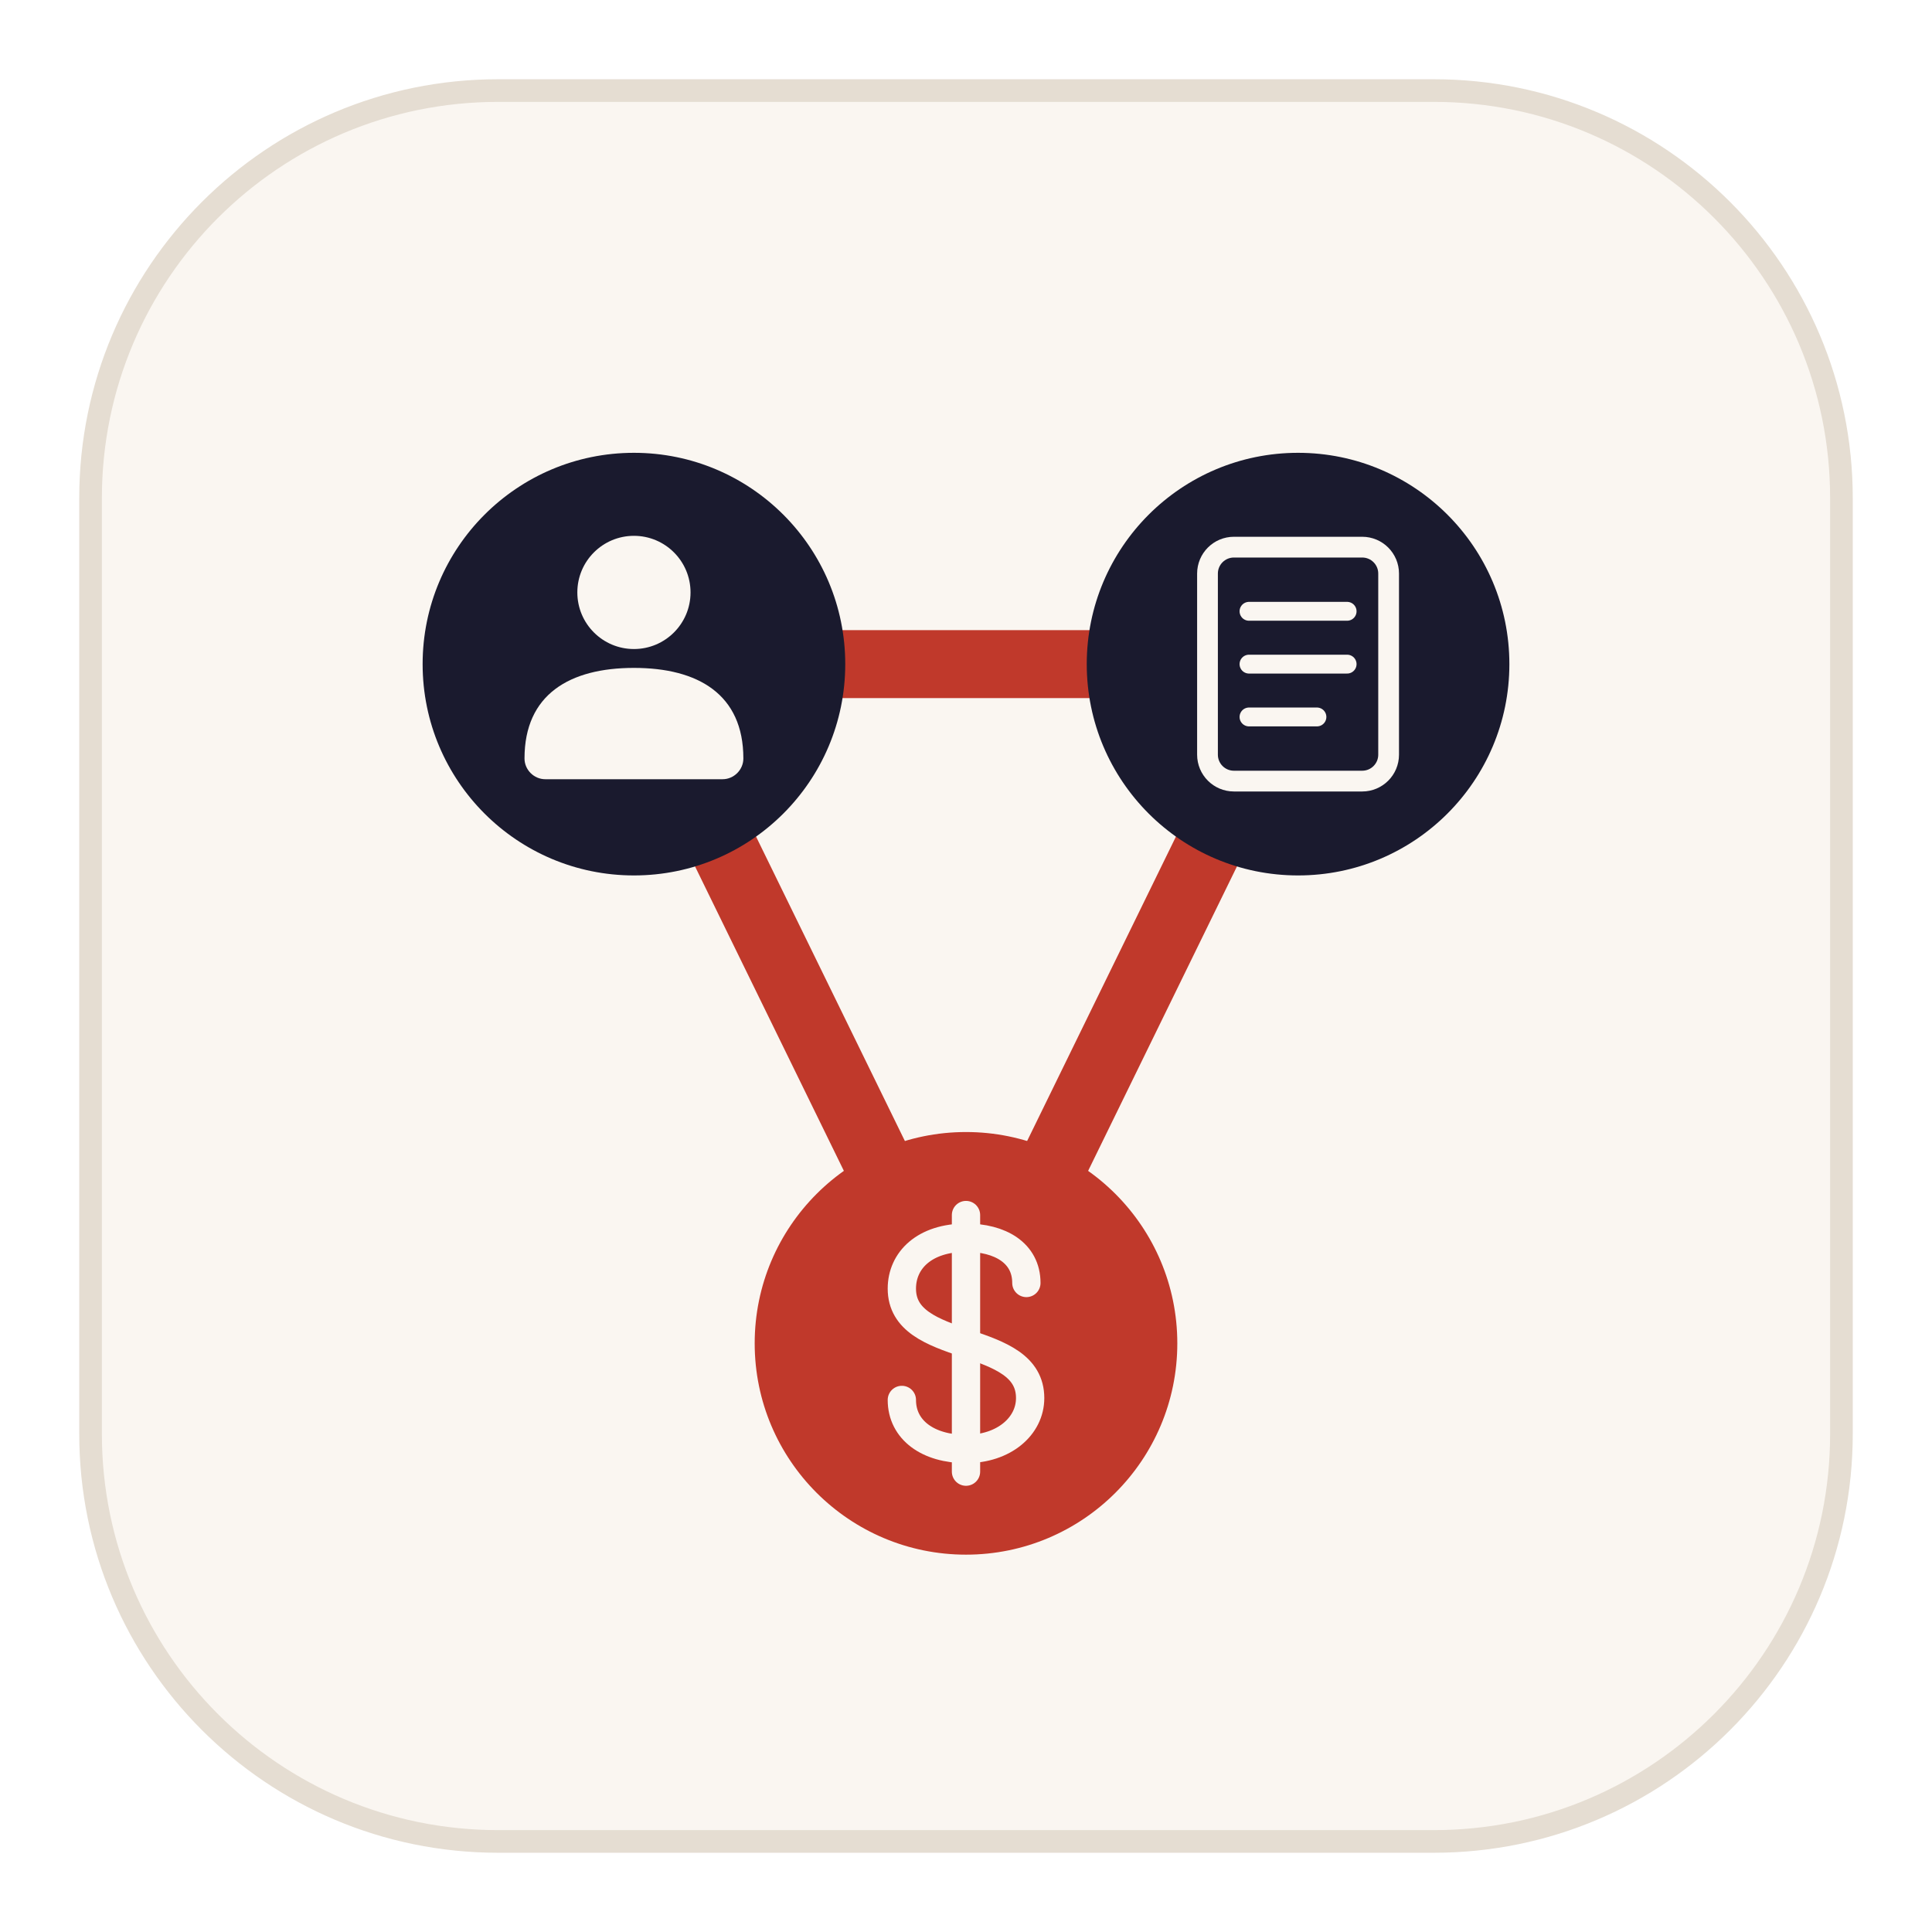
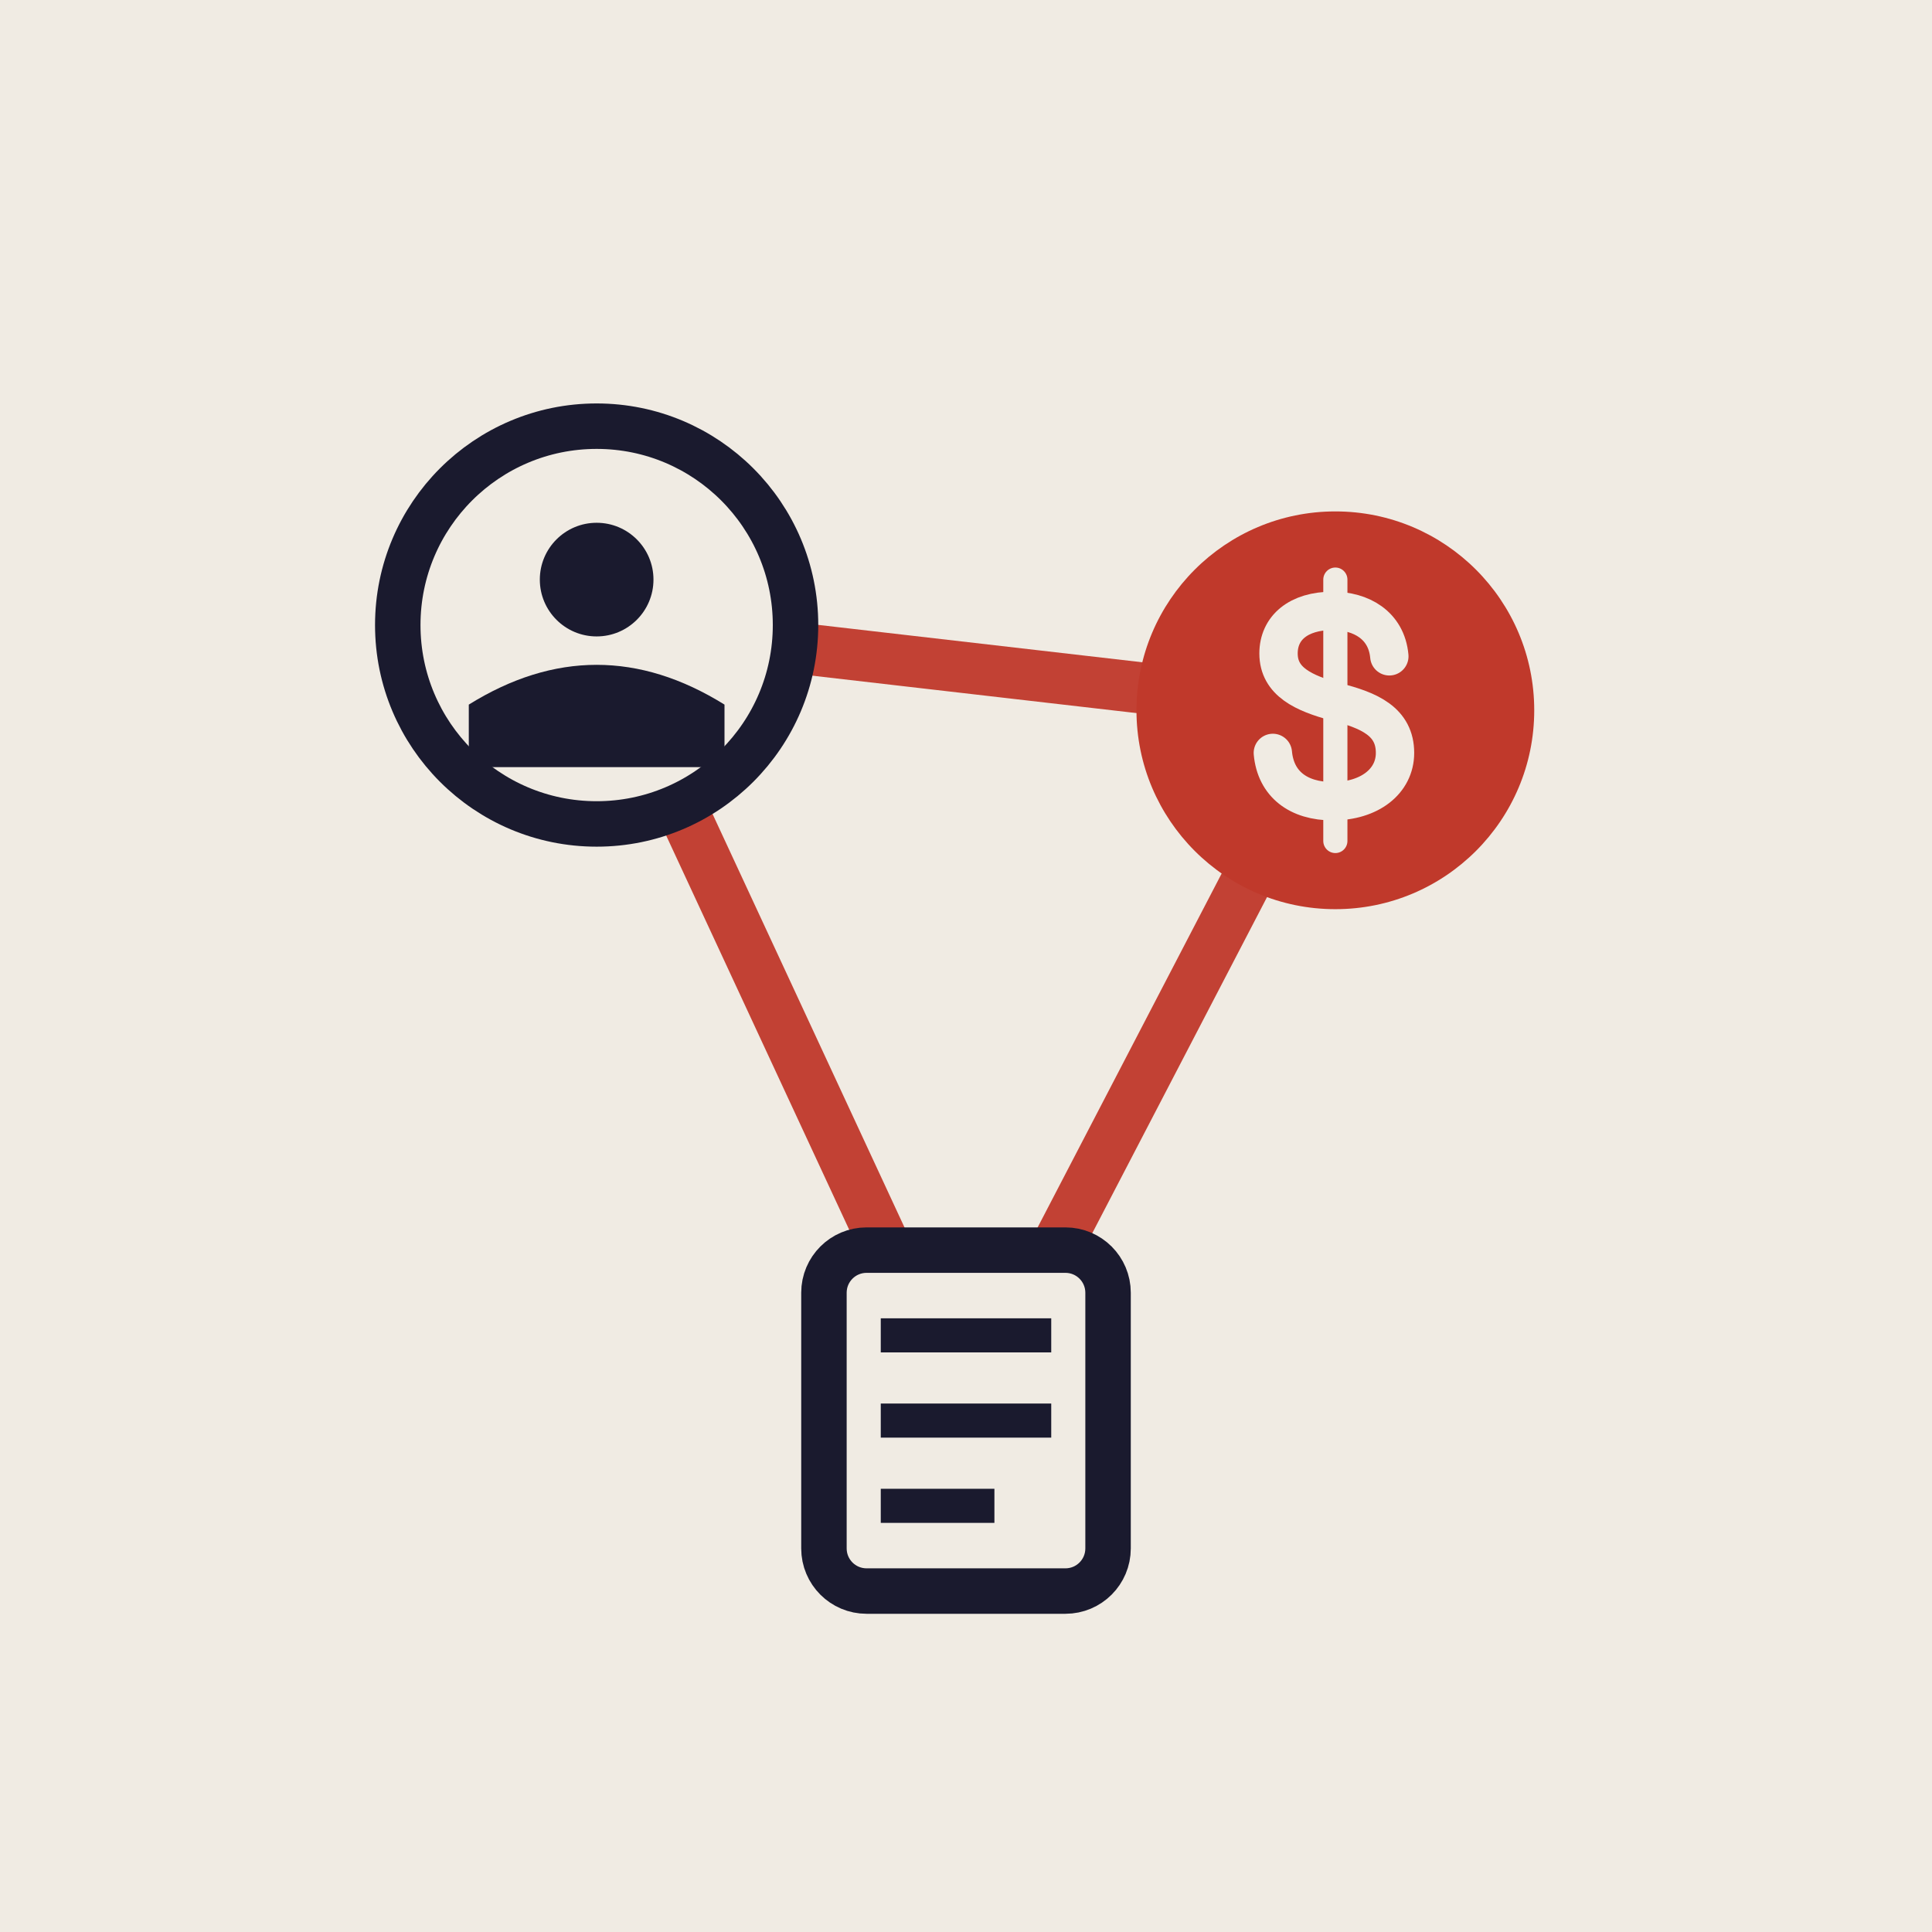
- <svg xmlns="http://www.w3.org/2000/svg" width="512" height="512" viewBox="0 0 512 512" fill="none" role="img" aria-label="StringTheory">
-   <rect x="24" y="24" width="464" height="464" rx="108" fill="#FAF6F1" stroke="#E5DDD2" stroke-width="6" />
-   <line x1="168" y1="176" x2="344" y2="176" stroke="#C0392B" stroke-width="18" stroke-linecap="round" />
-   <line x1="344" y1="176" x2="256" y2="356" stroke="#C0392B" stroke-width="18" stroke-linecap="round" />
-   <line x1="256" y1="356" x2="168" y2="176" stroke="#C0392B" stroke-width="18" stroke-linecap="round" />
-   <circle cx="168" cy="176" r="56" fill="#1A1A2E" />
-   <circle cx="168" cy="157" r="15" fill="#FAF6F1" />
-   <path d="M139 201 C139 184 151 177 168 177 C185 177 197 184 197 201 C197 204 194.5 206.5 191.5 206.5 H144.5 C141.5 206.5 139 204 139 201 Z" fill="#FAF6F1" />
-   <circle cx="344" cy="176" r="56" fill="#1A1A2E" />
-   <rect x="320" y="145" width="48" height="62" rx="7" fill="none" stroke="#FAF6F1" stroke-width="5.5" />
-   <line x1="331" y1="162" x2="357" y2="162" stroke="#FAF6F1" stroke-width="5" stroke-linecap="round" />
-   <line x1="331" y1="176" x2="357" y2="176" stroke="#FAF6F1" stroke-width="5" stroke-linecap="round" />
-   <line x1="331" y1="190" x2="349" y2="190" stroke="#FAF6F1" stroke-width="5" stroke-linecap="round" />
-   <circle cx="256" cy="356" r="56" fill="#C0392B" />
-   <line x1="256" y1="322" x2="256" y2="390" stroke="#FAF6F1" stroke-width="7.5" stroke-linecap="round" />
-   <path d="M272 340 C272 332 265 328 256 328 C245 328 239 334 239 341.5 C239 350 247 353 256 356 C265 359 273 362 273 370.5 C273 378 266 384 256 384 C246 384 239 379 239 371" fill="none" stroke="#FAF6F1" stroke-width="7.5" stroke-linecap="round" stroke-linejoin="round" />
+ <svg xmlns="http://www.w3.org/2000/svg" width="512" height="512" viewBox="-8 -8 68 68" fill="none" role="img" aria-label="StringTheory">
+   <rect x="-8" y="-8" width="68" height="68" fill="#F0EBE3" />
+   <path d="M 13 14 L 39 17 L 26 42 Z" stroke="#C0392B" stroke-width="1.8" stroke-linejoin="round" fill="none" opacity=".95" />
+   <circle cx="13" cy="14" r="7" fill="#F0EBE3" stroke="#1A1A2E" stroke-width="1.6" />
+   <circle cx="13" cy="12.4" r="2" fill="#1A1A2E" />
+   <path d="M 8.5 16.8 Q 13 14 17.5 16.8 L 17.5 19 L 8.5 19 Z" fill="#1A1A2E" />
+   <circle cx="39" cy="17" r="7" fill="#C0392B" />
+   <line x1="39" y1="12.4" x2="39" y2="21.6" stroke="#F0EBE3" stroke-width="0.85" stroke-linecap="round" />
+   <path d="M 40.9 15.1 C 40.8 14.0 39.9 13.5 38.9 13.5 C 37.7 13.5 37.0 14.1 37.0 15.0 C 37.0 16.0 37.9 16.4 39.0 16.7 C 40.2 17.0 41.1 17.4 41.1 18.5 C 41.1 19.5 40.2 20.2 38.9 20.2 C 37.7 20.2 36.9 19.6 36.8 18.5" stroke="#F0EBE3" stroke-width="1.35" stroke-linecap="round" stroke-linejoin="round" fill="none" />
+   <rect x="21" y="36" width="10" height="12" rx="1.5" fill="#F0EBE3" stroke="#1A1A2E" stroke-width="1.6" />
+   <line x1="23" y1="39" x2="29" y2="39" stroke="#1A1A2E" stroke-width="1.2" />
+   <line x1="23" y1="42" x2="29" y2="42" stroke="#1A1A2E" stroke-width="1.2" />
+   <line x1="23" y1="45" x2="27" y2="45" stroke="#1A1A2E" stroke-width="1.2" />
</svg>
